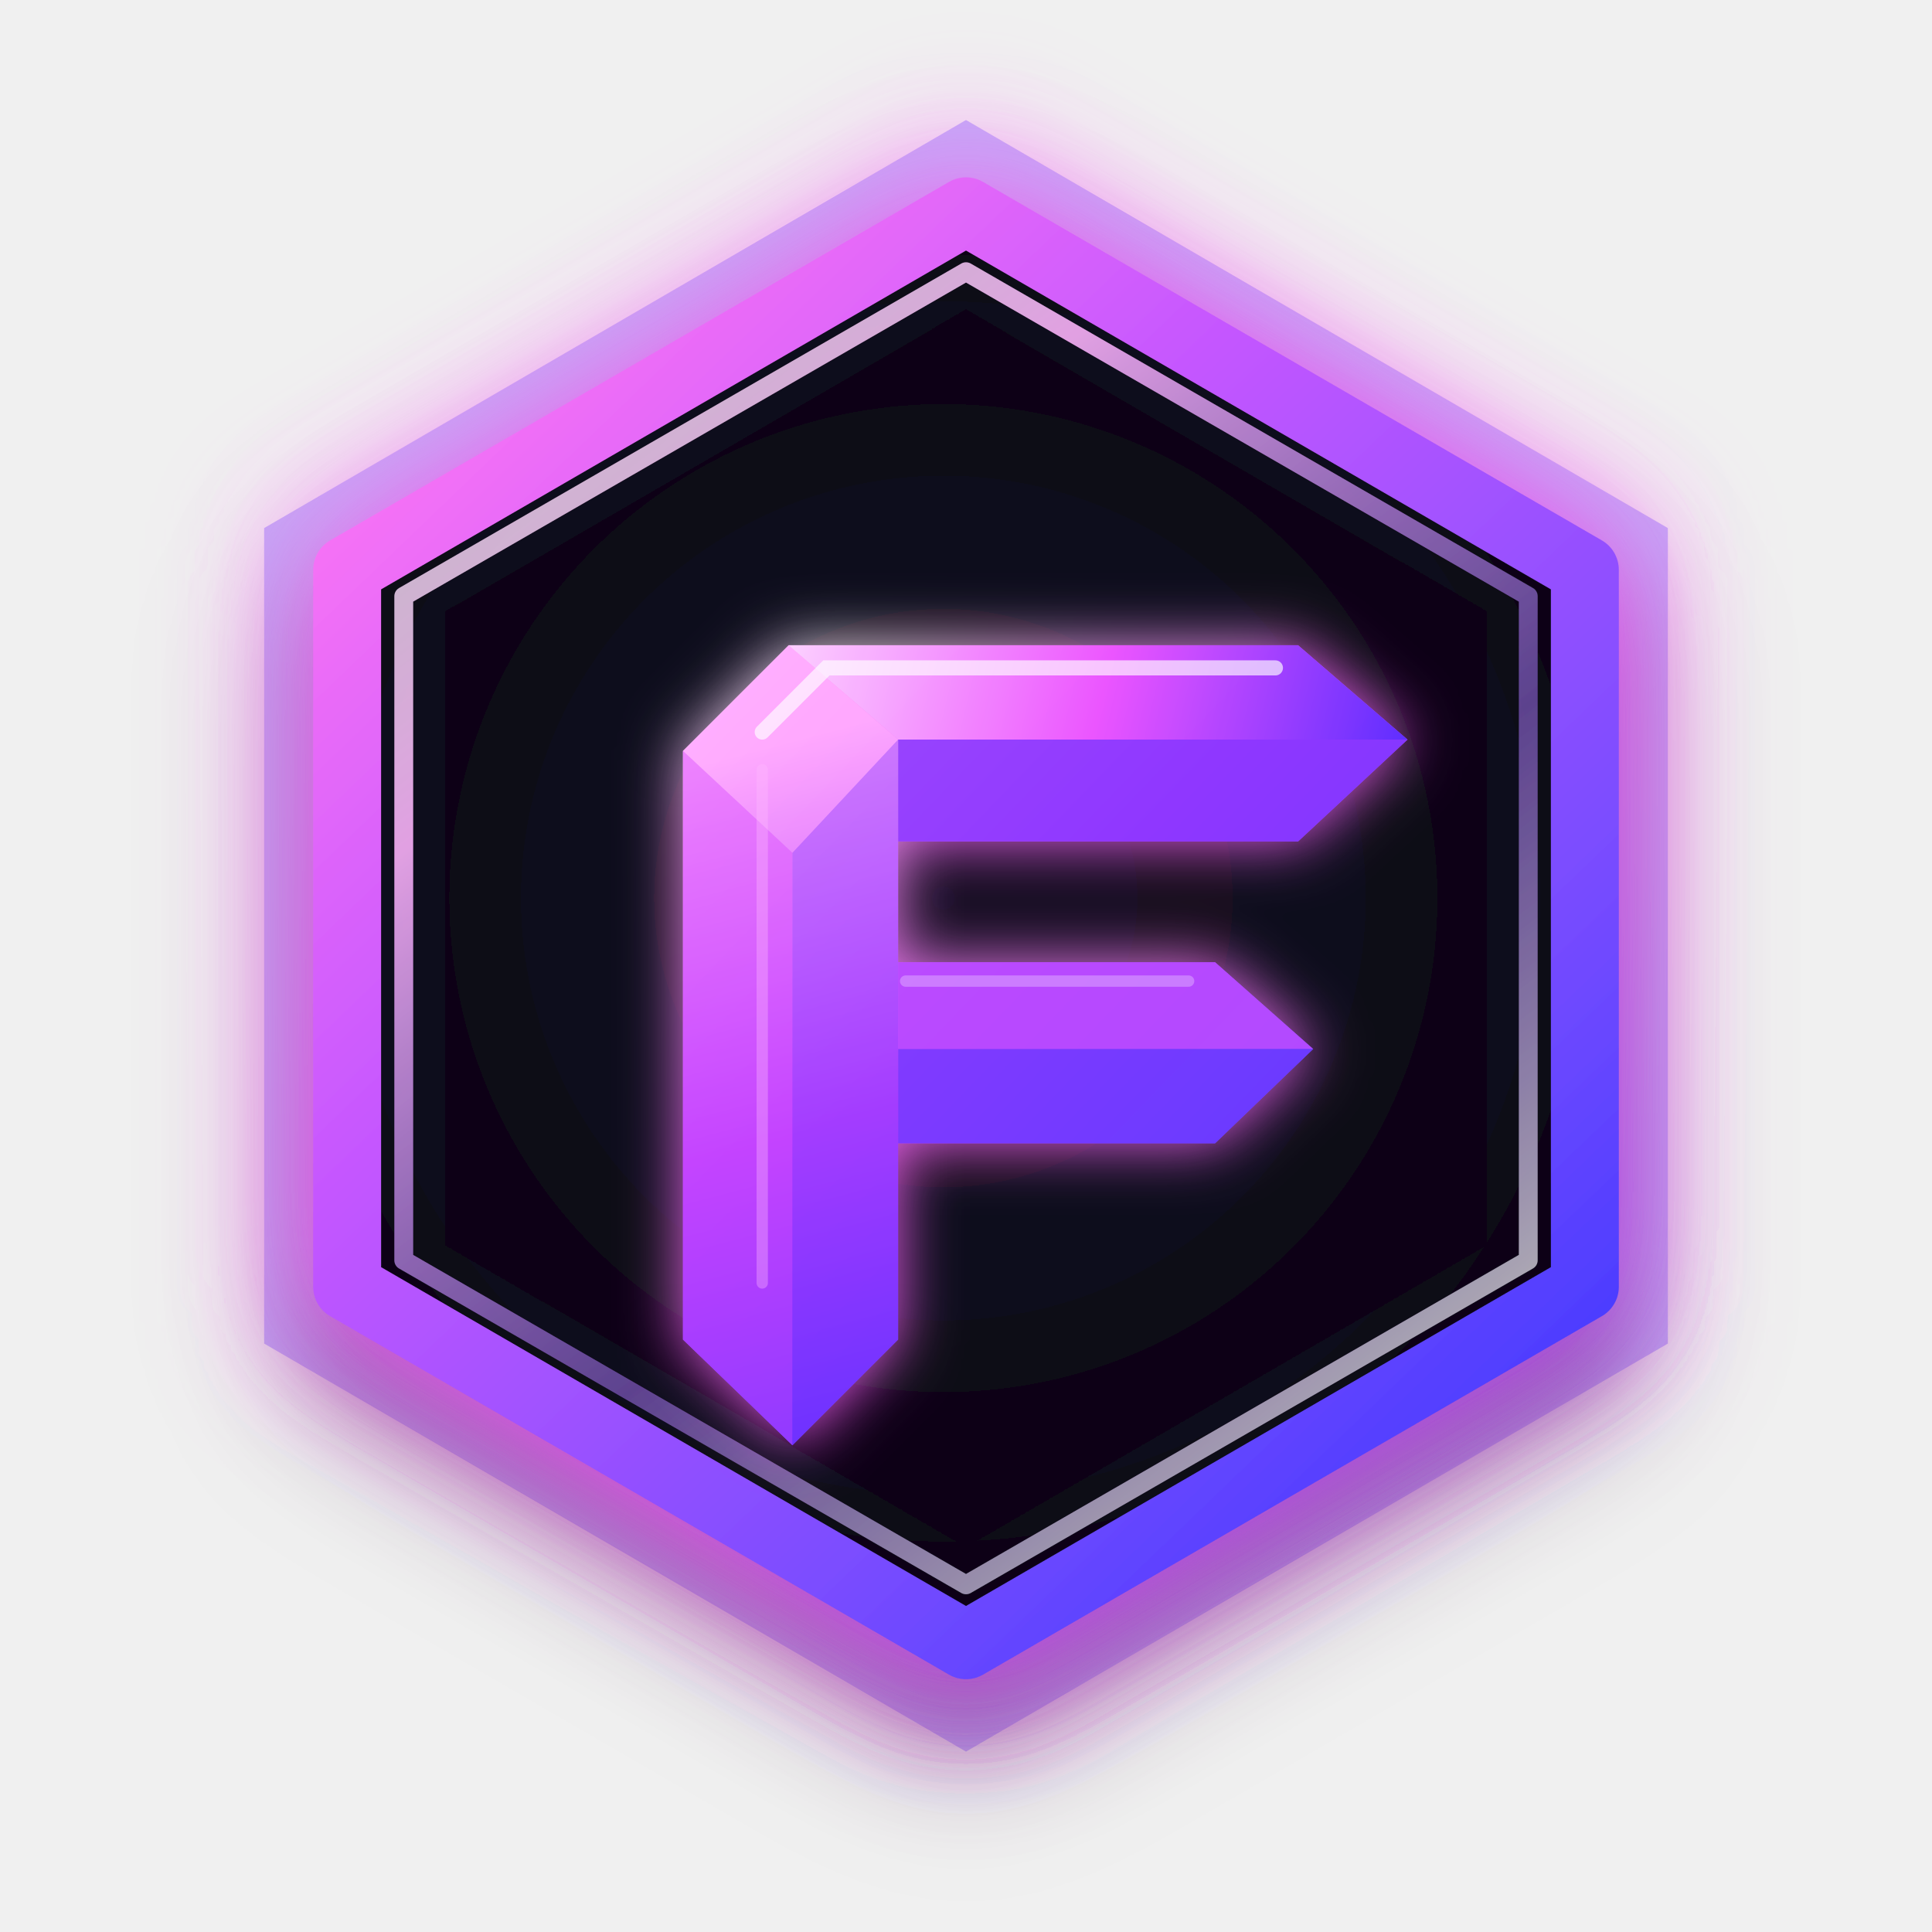
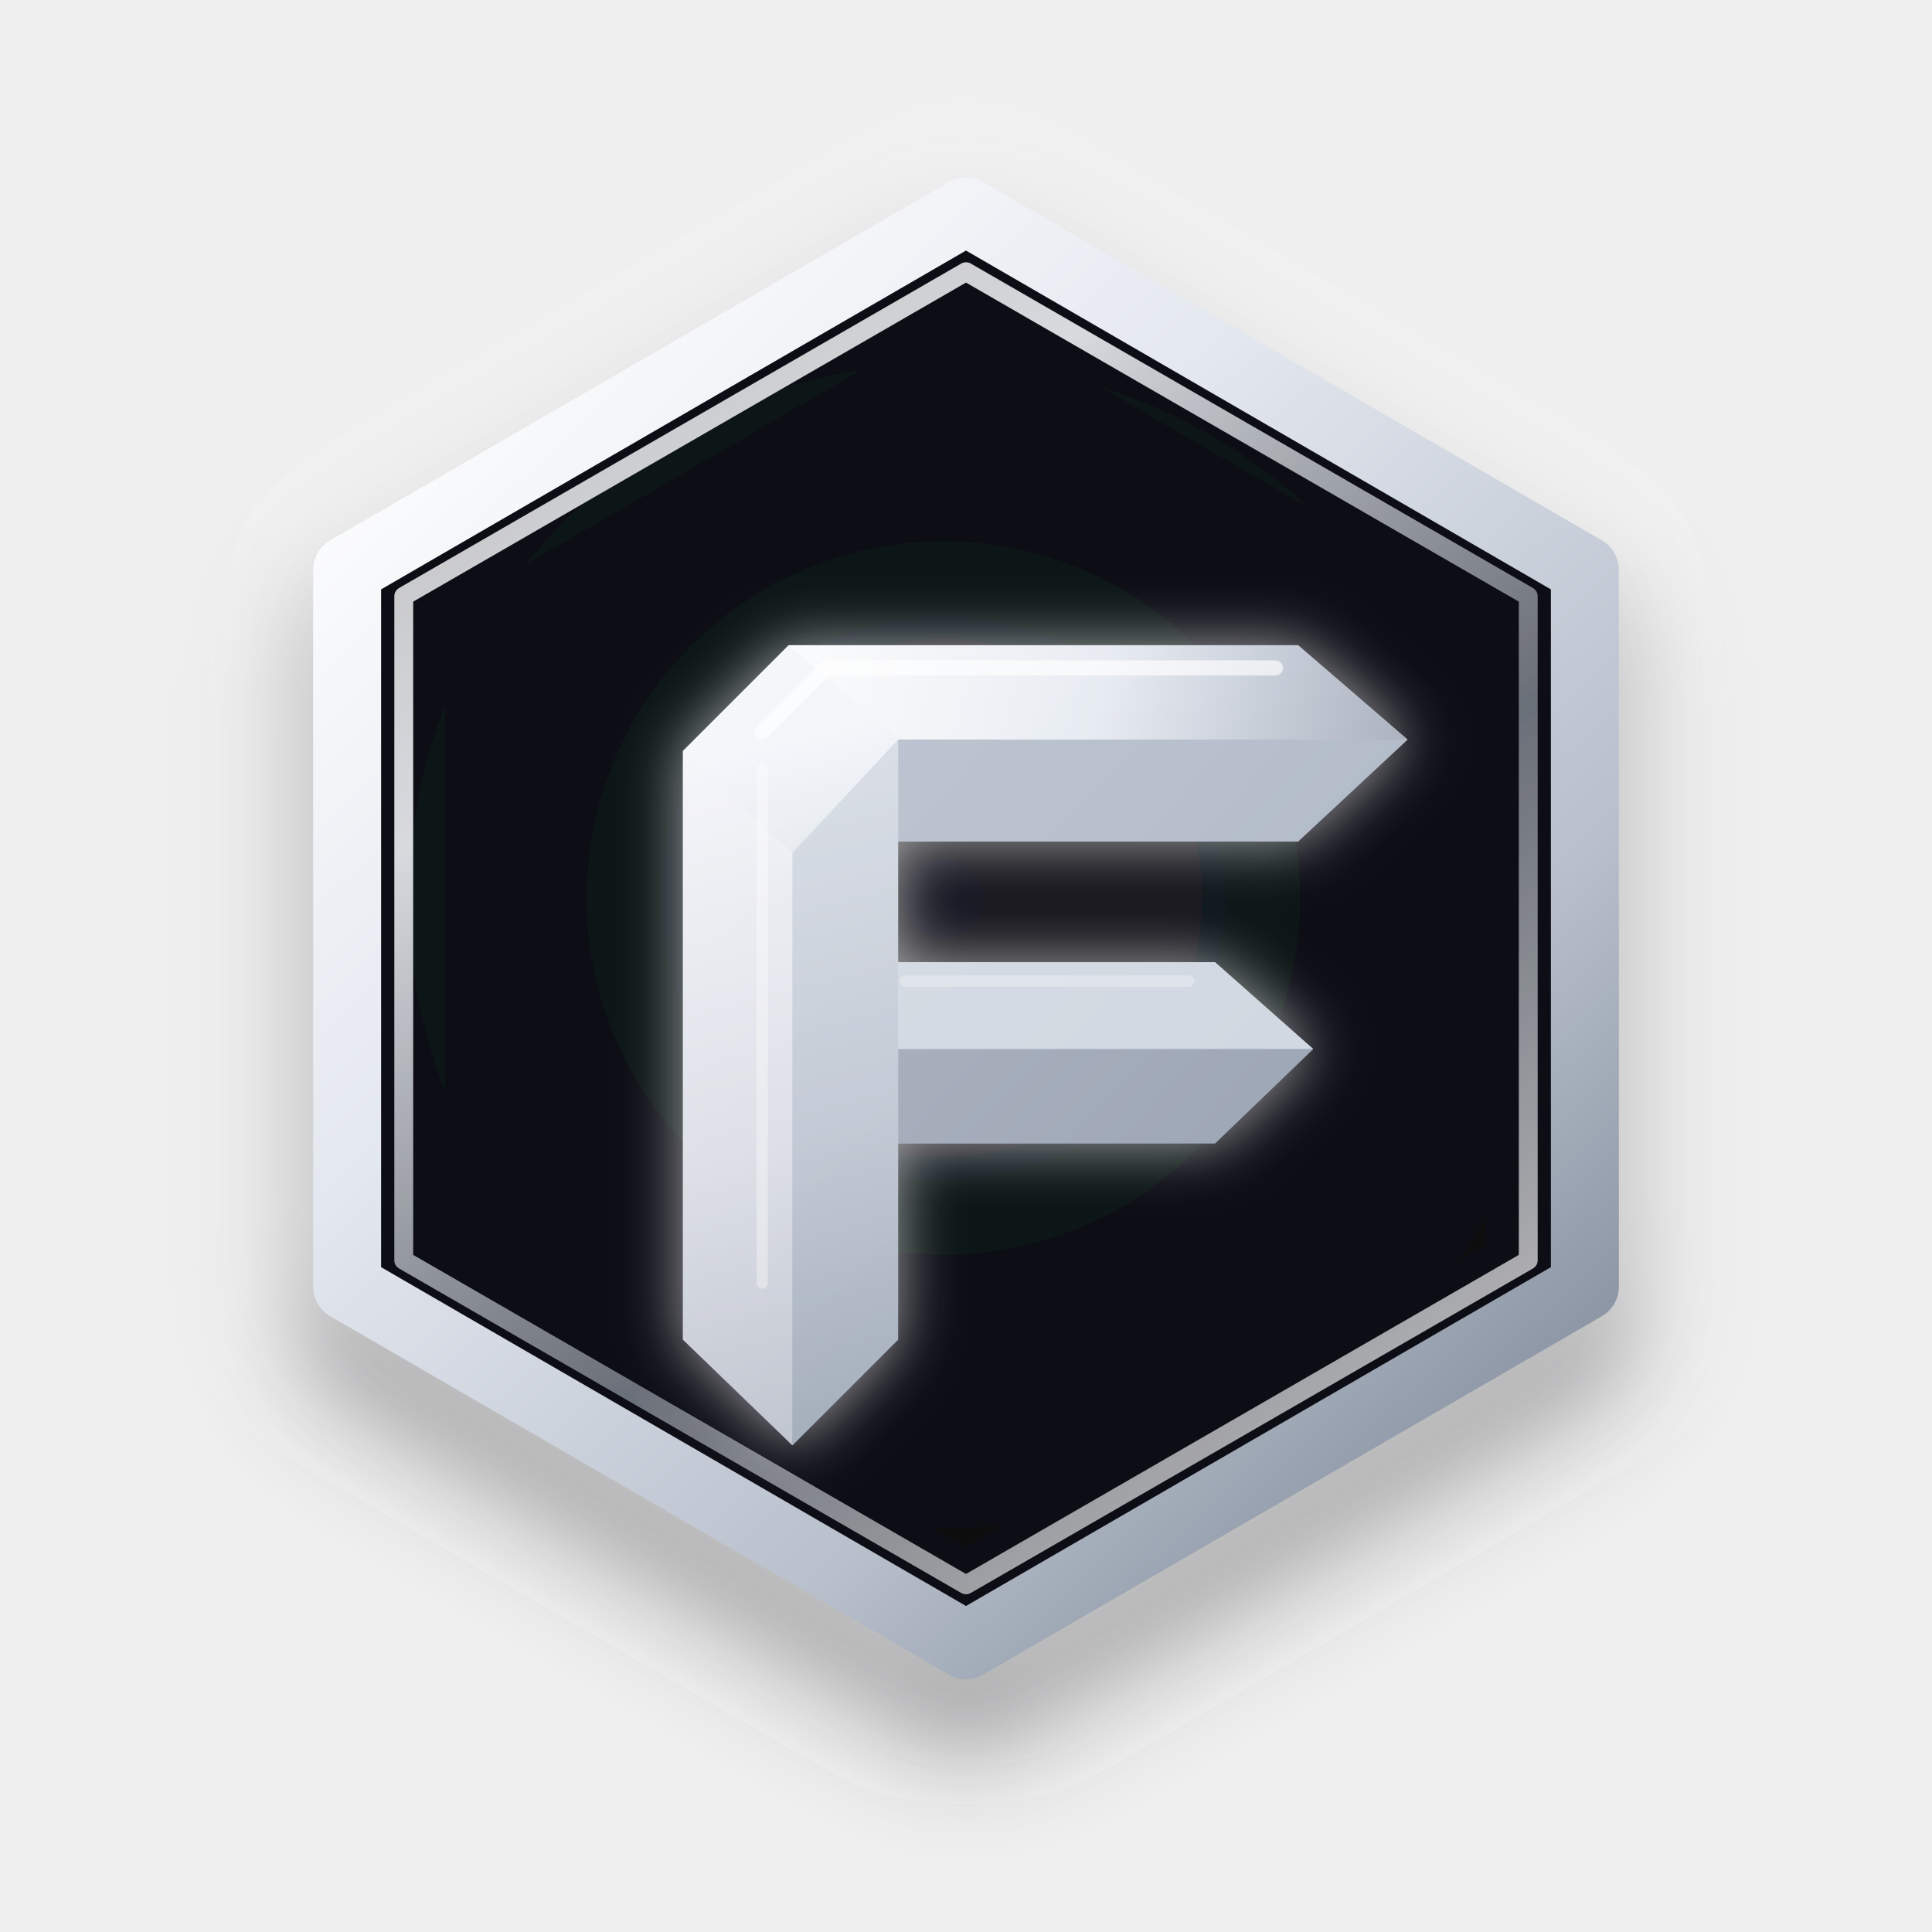
<svg xmlns="http://www.w3.org/2000/svg" width="1024" height="1024" viewBox="0 0 512 512" fill="none">
  <defs>
    <radialGradient id="inner" cx="0" cy="0" r="1" gradientUnits="userSpaceOnUse" gradientTransform="translate(250 238) rotate(90) scale(220)">
-       <stop offset="0" stop-color="#211032" />
-       <stop offset="0.55" stop-color="#12091E" />
-       <stop offset="1" stop-color="#070412" />
+       <stop offset="0" stop-color="#20242C" />
+       <stop offset="0.55" stop-color="#11141B" />
+       <stop offset="1" stop-color="#07080D" />
    </radialGradient>
    <linearGradient id="border" x1="107" y1="89" x2="410" y2="405" gradientUnits="userSpaceOnUse">
-       <stop offset="0" stop-color="#FF77F4" />
-       <stop offset="0.35" stop-color="#C356FF" />
-       <stop offset="0.72" stop-color="#7B4DFF" />
-       <stop offset="1" stop-color="#3E38FF" />
+       <stop offset="0" stop-color="#FFFFFF" />
+       <stop offset="0.35" stop-color="#E3E7EF" />
+       <stop offset="0.72" stop-color="#B8C0CC" />
+       <stop offset="1" stop-color="#7F8998" />
    </linearGradient>
    <linearGradient id="borderHi" x1="135" y1="85" x2="364" y2="384" gradientUnits="userSpaceOnUse">
      <stop offset="0" stop-color="#FFFFFF" stop-opacity="0.8" />
-       <stop offset="0.25" stop-color="#FFB6FF" stop-opacity="0.95" />
-       <stop offset="0.65" stop-color="#A97CFF" stop-opacity="0.55" />
+       <stop offset="0.25" stop-color="#F4F6FA" stop-opacity="0.95" />
+       <stop offset="0.65" stop-color="#C6CDD8" stop-opacity="0.55" />
      <stop offset="1" stop-color="#FFFFFF" stop-opacity="0.75" />
    </linearGradient>
    <linearGradient id="fMain" x1="174" y1="174" x2="361" y2="354" gradientUnits="userSpaceOnUse">
      <stop offset="0" stop-color="#FFFFFF" />
-       <stop offset="0.16" stop-color="#FF8CF6" />
-       <stop offset="0.48" stop-color="#CE45FF" />
-       <stop offset="0.74" stop-color="#7B47FF" />
-       <stop offset="1" stop-color="#4828FF" />
+       <stop offset="0.16" stop-color="#F4F6FA" />
+       <stop offset="0.48" stop-color="#D9DDE6" />
+       <stop offset="0.74" stop-color="#B8C0CC" />
+       <stop offset="1" stop-color="#8791A0" />
    </linearGradient>
    <linearGradient id="fTop" x1="190" y1="178" x2="368" y2="221" gradientUnits="userSpaceOnUse">
-       <stop offset="0" stop-color="#FFE9FF" />
-       <stop offset="0.55" stop-color="#EC55FF" />
-       <stop offset="1" stop-color="#5C2DFF" />
+       <stop offset="0" stop-color="#FFFFFF" />
+       <stop offset="0.55" stop-color="#E8ECF2" />
+       <stop offset="1" stop-color="#AAB2BF" />
    </linearGradient>
    <linearGradient id="fSide" x1="188" y1="202" x2="235" y2="380" gradientUnits="userSpaceOnUse">
-       <stop offset="0" stop-color="#FFACFF" />
-       <stop offset="0.55" stop-color="#B039FF" />
-       <stop offset="1" stop-color="#4D25FF" />
+       <stop offset="0" stop-color="#F4F6FA" />
+       <stop offset="0.55" stop-color="#C9CED8" />
+       <stop offset="1" stop-color="#8E98A7" />
    </linearGradient>
    <filter id="hexGlow" x="-25%" y="-25%" width="150%" height="150%" color-interpolation-filters="sRGB">
      <feGaussianBlur stdDeviation="15" result="blur" />
-       <feColorMatrix in="blur" type="matrix" values="1 0 0 0 0.54  0 1 0 0 0.10  0 0 1 0 1.00  0 0 0 0.85 0" result="glow" />
+       <feColorMatrix in="blur" type="matrix" values="1 0 0 0 1.00  0 1 0 0 1.00  0 0 1 0 1.00  0 0 0 0.52 0" result="glow" />
      <feMerge>
        <feMergeNode in="glow" />
        <feMergeNode in="SourceGraphic" />
      </feMerge>
    </filter>
    <filter id="softGlow" x="-35%" y="-35%" width="170%" height="170%" color-interpolation-filters="sRGB">
      <feGaussianBlur stdDeviation="8" result="blur" />
-       <feColorMatrix in="blur" type="matrix" values="1 0 0 0 0.88  0 1 0 0 0.18  0 0 1 0 1.00  0 0 0 0.9 0" result="glow" />
+       <feColorMatrix in="blur" type="matrix" values="1 0 0 0 1.00  0 1 0 0 1.00  0 0 1 0 1.00  0 0 0 0.62 0" result="glow" />
      <feMerge>
        <feMergeNode in="glow" />
        <feMergeNode in="SourceGraphic" />
      </feMerge>
    </filter>
    <filter id="shadow" x="-20%" y="-20%" width="140%" height="140%" color-interpolation-filters="sRGB">
-       <feDropShadow dx="0" dy="15" stdDeviation="12" flood-color="#1C063A" flood-opacity="0.65" />
+       <feDropShadow dx="0" dy="15" stdDeviation="12" flood-color="#030409" flood-opacity="0.65" />
    </filter>
  </defs>
-   <polygon points="256 48 428 148 428 348 256 448 84 348 84 148" fill="none" stroke="#904BFF" stroke-width="28" opacity="0.45" filter="url(#hexGlow)" />
+   <polygon points="256 48 428 148 428 348 256 448 84 348 84 148" fill="none" stroke="#F3F5F8" stroke-width="28" opacity="0.28" filter="url(#hexGlow)" />
  <g filter="url(#shadow)">
    <polygon points="256 56 420 151 420 341 256 436 92 341 92 151" fill="url(#inner)" stroke="url(#border)" stroke-width="18" stroke-linejoin="round" filter="url(#hexGlow)" />
    <polygon points="256 72 405 158 405 334 256 420 107 334 107 158" fill="none" stroke="url(#borderHi)" stroke-width="5" stroke-linejoin="round" opacity="0.92" />
-     <polygon points="256 82 394 162 394 330 256 410 118 330 118 162" fill="#070311" opacity="0.38" />
+     <polygon points="256 82 394 162 394 330 256 410 118 330 118 162" fill="#07080D" opacity="0.38" />
  </g>
  <g filter="url(#softGlow)">
    <path d="M181 199 L209 171 H344 L373 196 L344 223 H238 V255 H322 L348 278 L322 303 H238 V355 L210 383 L181 355 V199 Z" fill="url(#fMain)" />
    <polygon points="209 171 344 171 373 196 238 196" fill="url(#fTop)" opacity="0.98" />
-     <polygon points="238 196 373 196 344 223 238 223" fill="#7E33FF" opacity="0.78" />
-     <polygon points="238 255 322 255 348 278 238 278" fill="#B74AFF" opacity="0.92" />
-     <polygon points="238 278 348 278 322 303 238 303" fill="#6937FF" opacity="0.78" />
+     <polygon points="238 196 373 196 344 223 238 223" fill="#AEB7C5" opacity="0.78" />
+     <polygon points="238 255 322 255 348 278 238 278" fill="#D4DAE3" opacity="0.92" />
+     <polygon points="238 278 348 278 322 303 238 303" fill="#98A2B1" opacity="0.78" />
    <polygon points="181 199 209 171 238 196 238 355 210 383 181 355" fill="url(#fSide)" opacity="0.9" />
-     <polygon points="181 199 210 226 210 383 181 355" fill="#D64EFF" opacity="0.45" />
-     <polygon points="210 226 238 196 238 355 210 383" fill="#8C3DFF" opacity="0.42" />
+     <polygon points="181 199 210 226 210 383 181 355" fill="#F3F5F8" opacity="0.45" />
+     <polygon points="210 226 238 196 238 355 210 383" fill="#BAC3D0" opacity="0.42" />
    <path d="M202 194 L219 177 H338" stroke="#FFFFFF" stroke-opacity="0.65" stroke-width="4" stroke-linecap="round" />
-     <path d="M202 204 V340" stroke="#FFBBFF" stroke-opacity="0.35" stroke-width="3" stroke-linecap="round" />
+     <path d="M202 204 V340" stroke="#FFFFFF" stroke-opacity="0.35" stroke-width="3" stroke-linecap="round" />
    <path d="M240 260 H315" stroke="#FFFFFF" stroke-opacity="0.28" stroke-width="3" stroke-linecap="round" />
  </g>
</svg>
